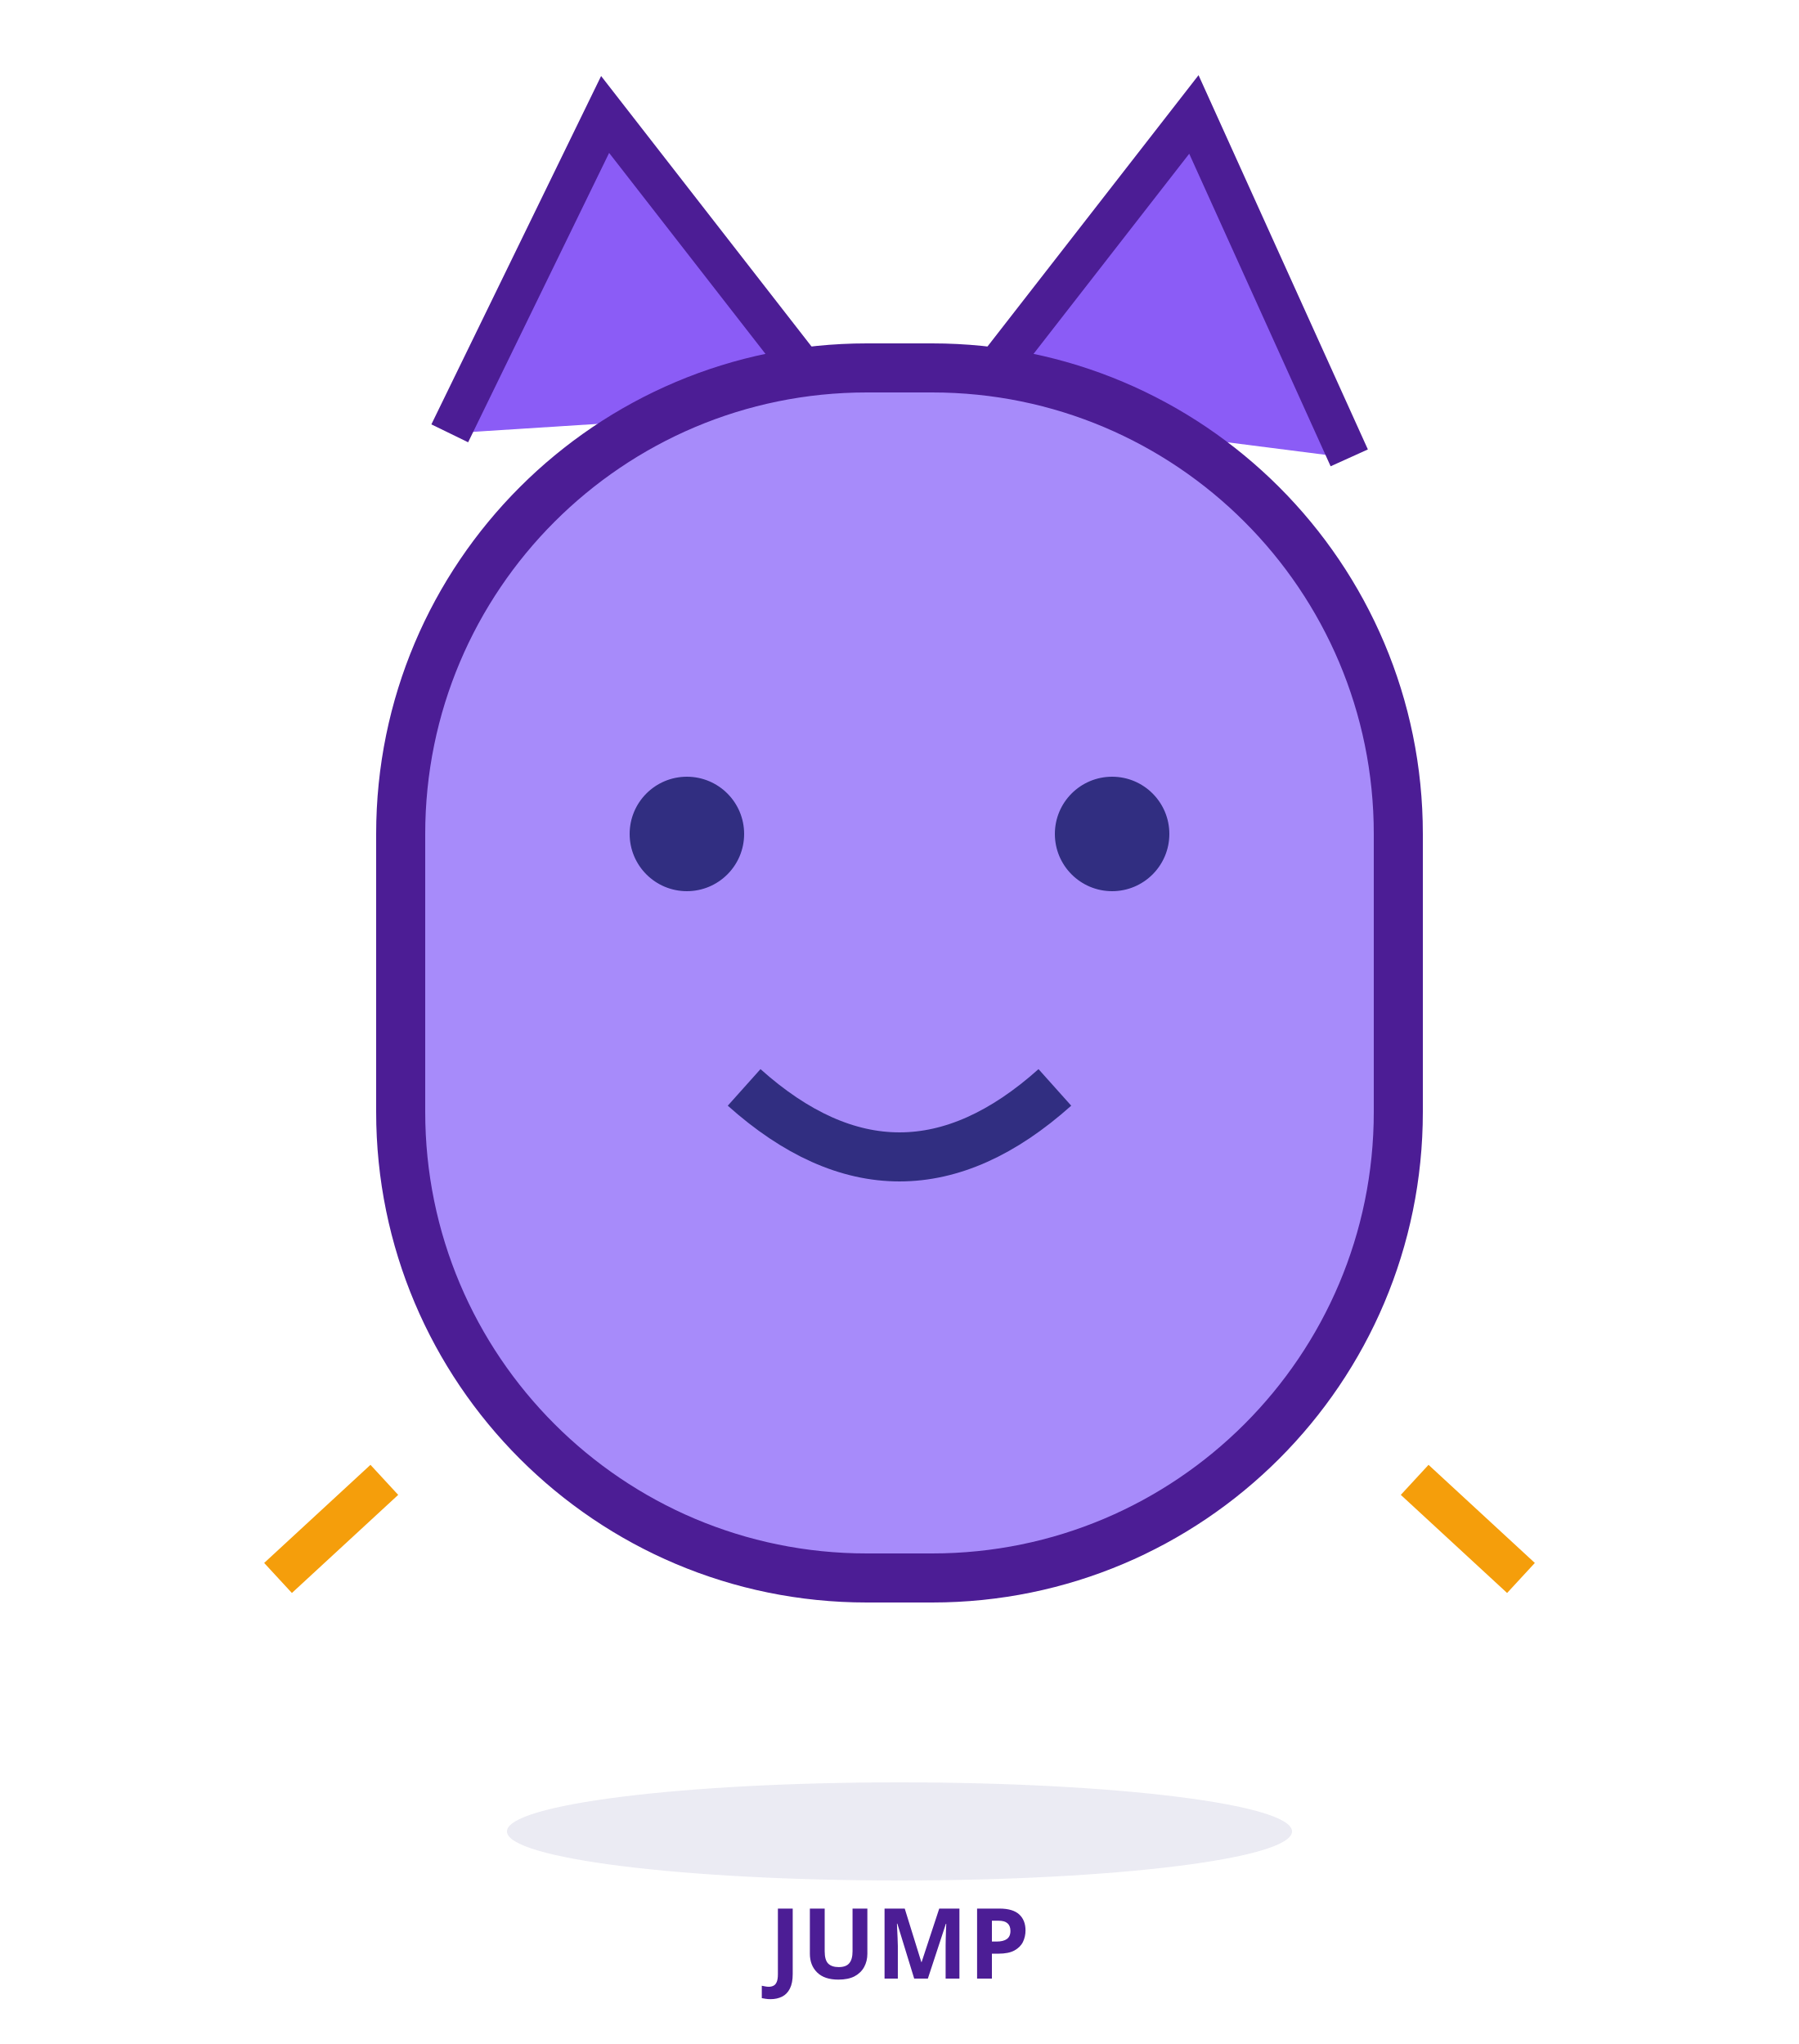
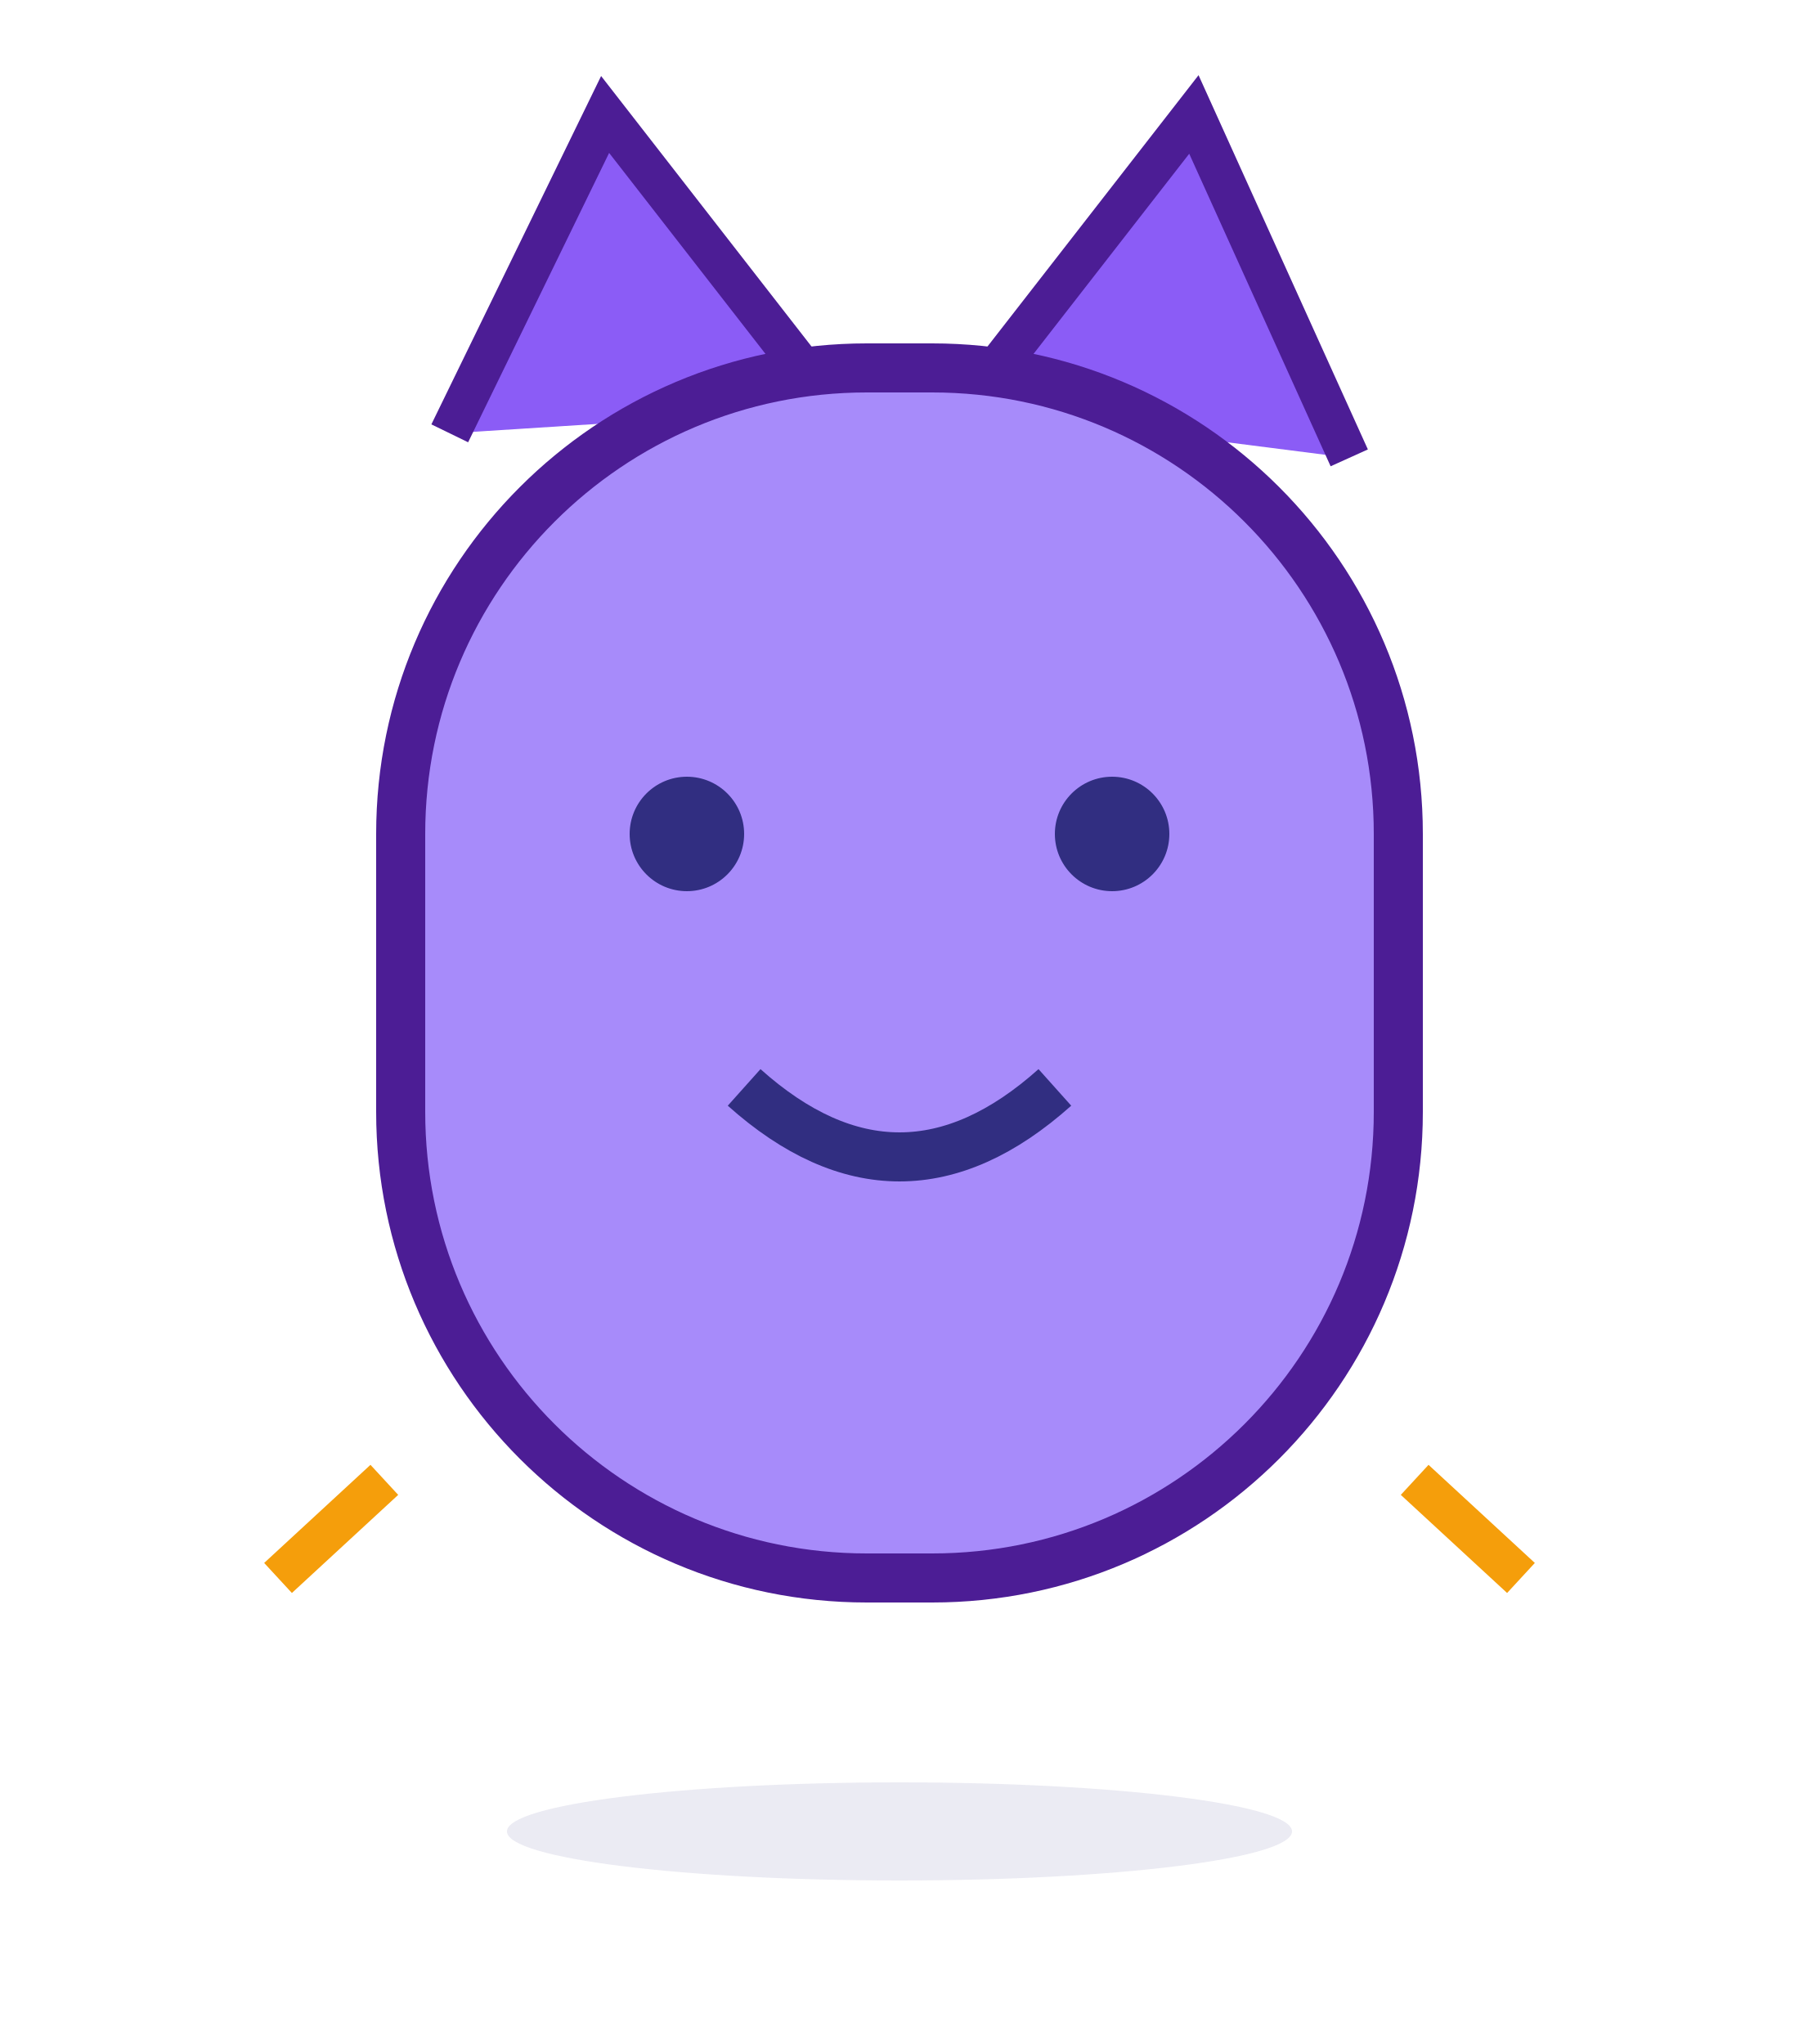
<svg xmlns="http://www.w3.org/2000/svg" viewBox="0 0 220 250">
  <ellipse cx="110" cy="224" rx="48" ry="6" fill="#312e81" opacity=".1" />
  <g transform="translate(0 -20)">
    <path d="M55 73 74 34l28 36M118 70l28-36 19 42" fill="#8b5cf6" stroke="#4c1d95" stroke-width="5" />
    <rect x="49" y="65" width="122" height="148" rx="57" fill="#a78bfa" stroke="#4c1d95" stroke-width="6" />
    <circle cx="84" cy="122" r="7" fill="#312e81" />
    <circle cx="136" cy="122" r="7" fill="#312e81" />
    <path d="M91 153q19 17 38 0" fill="none" stroke="#312e81" stroke-width="6" />
  </g>
  <path d="m34 193 13-12M186 193l-13-12" stroke="#f59e0b" stroke-width="5" />
-   <text x="110" y="242" text-anchor="middle" font-family="system-ui" font-size="12" font-weight="700" fill="#4c1d95">JUMP</text>
</svg>
